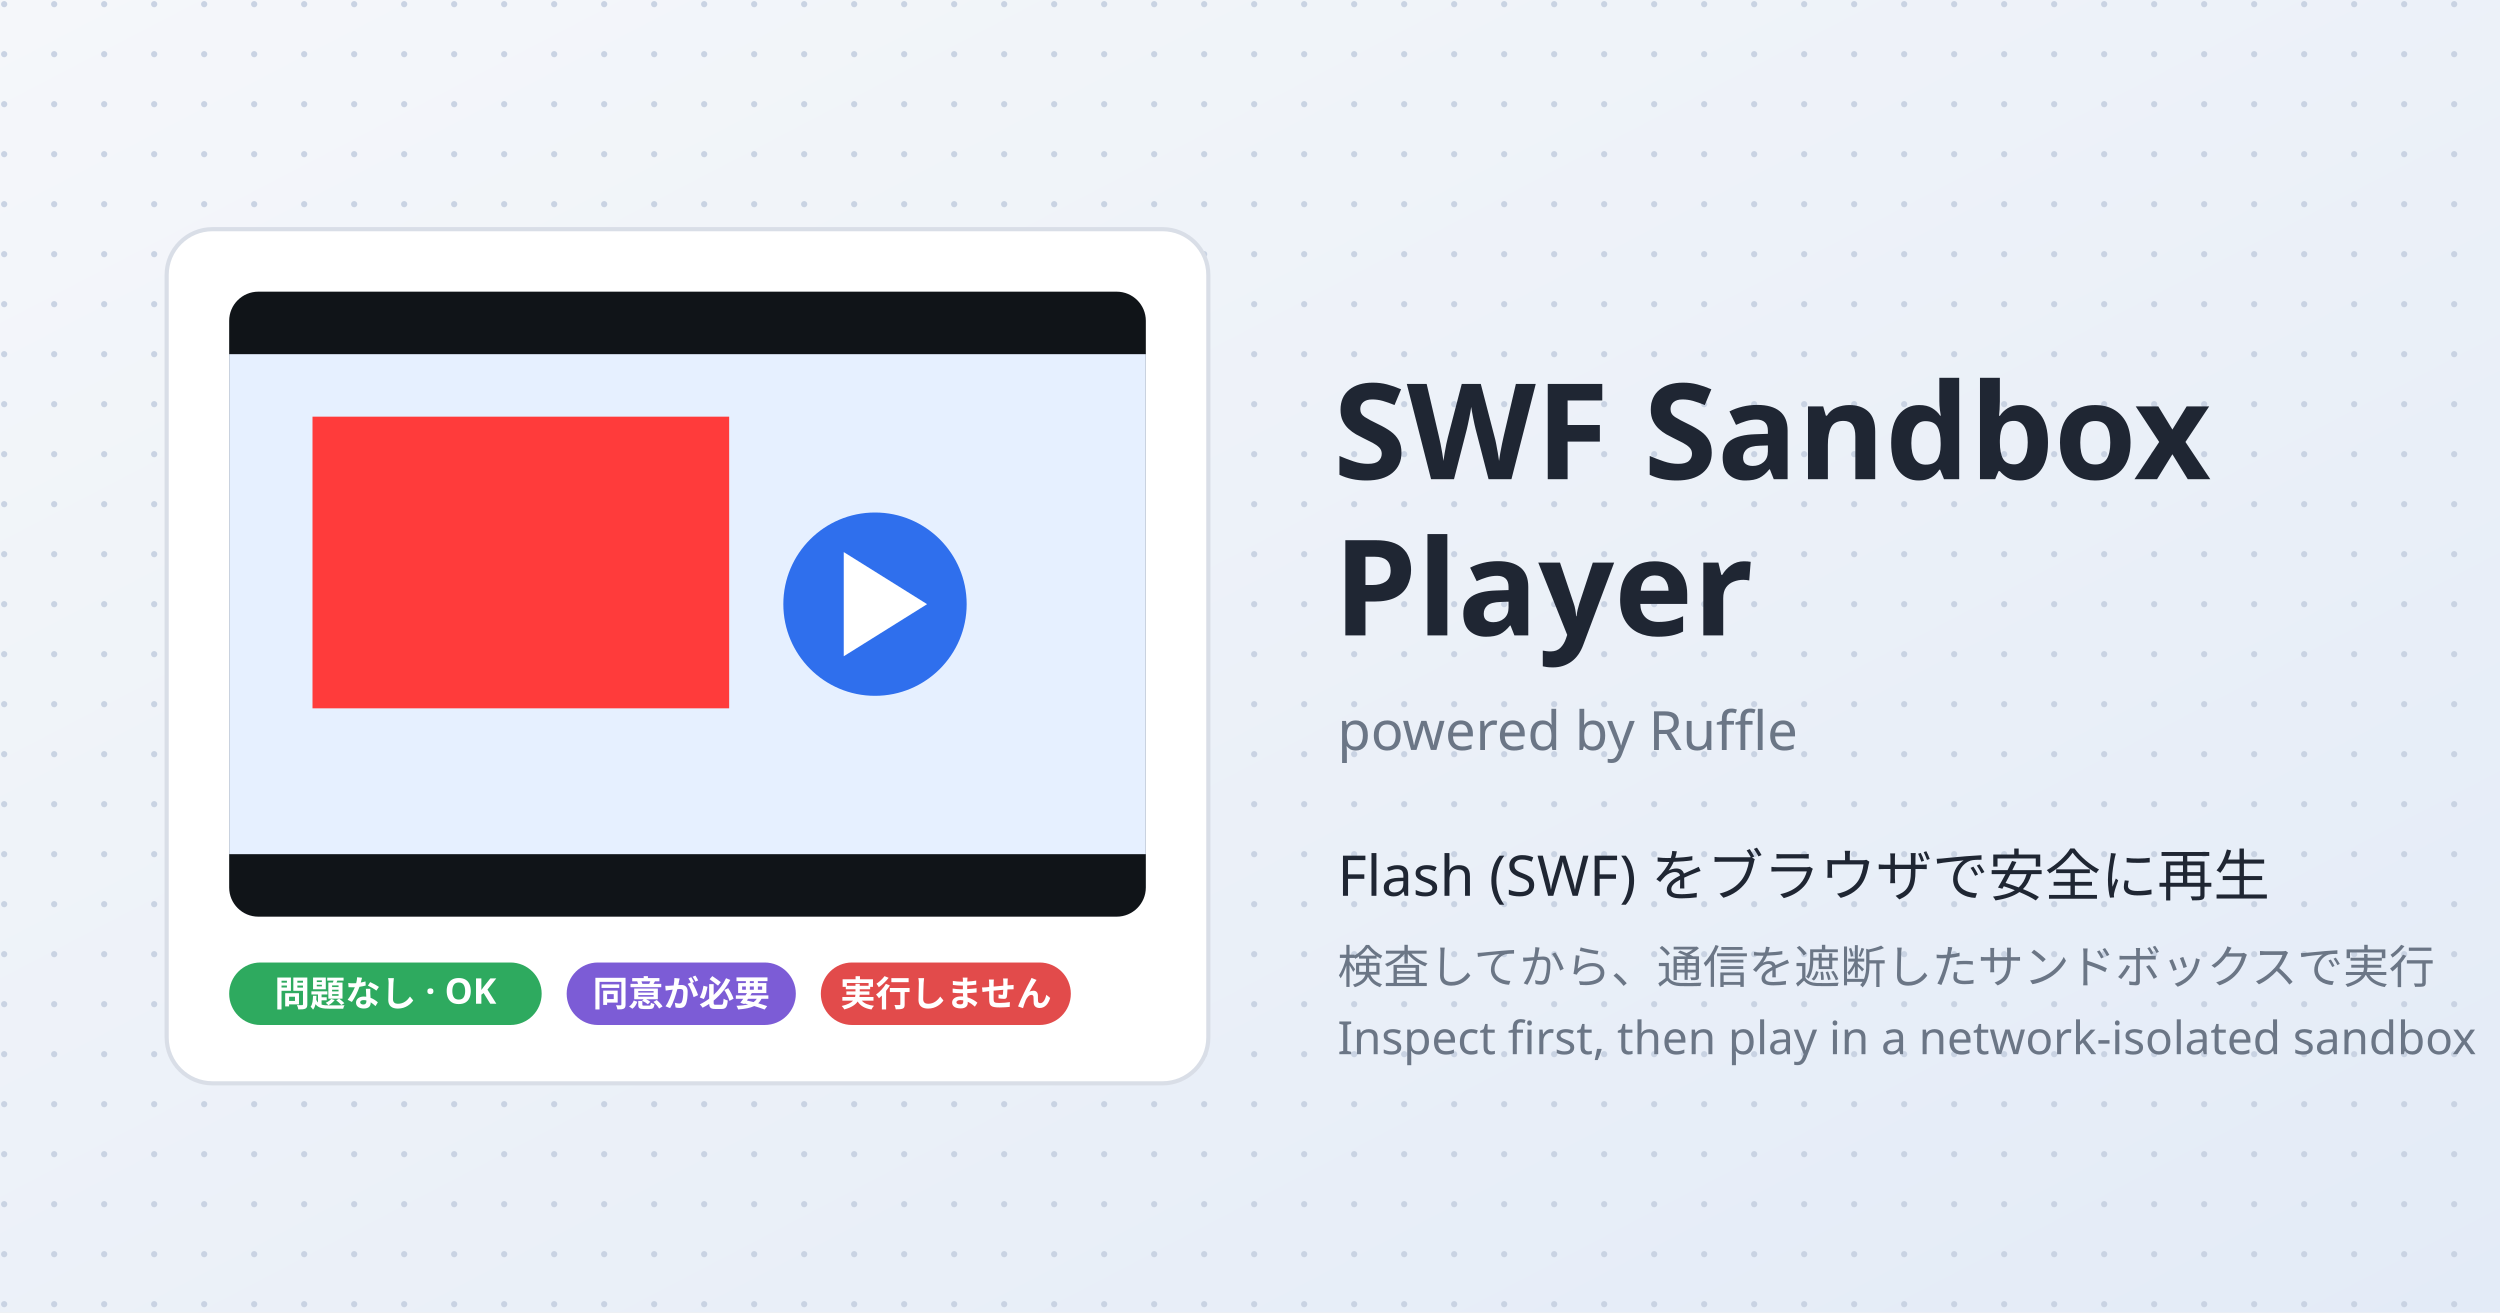
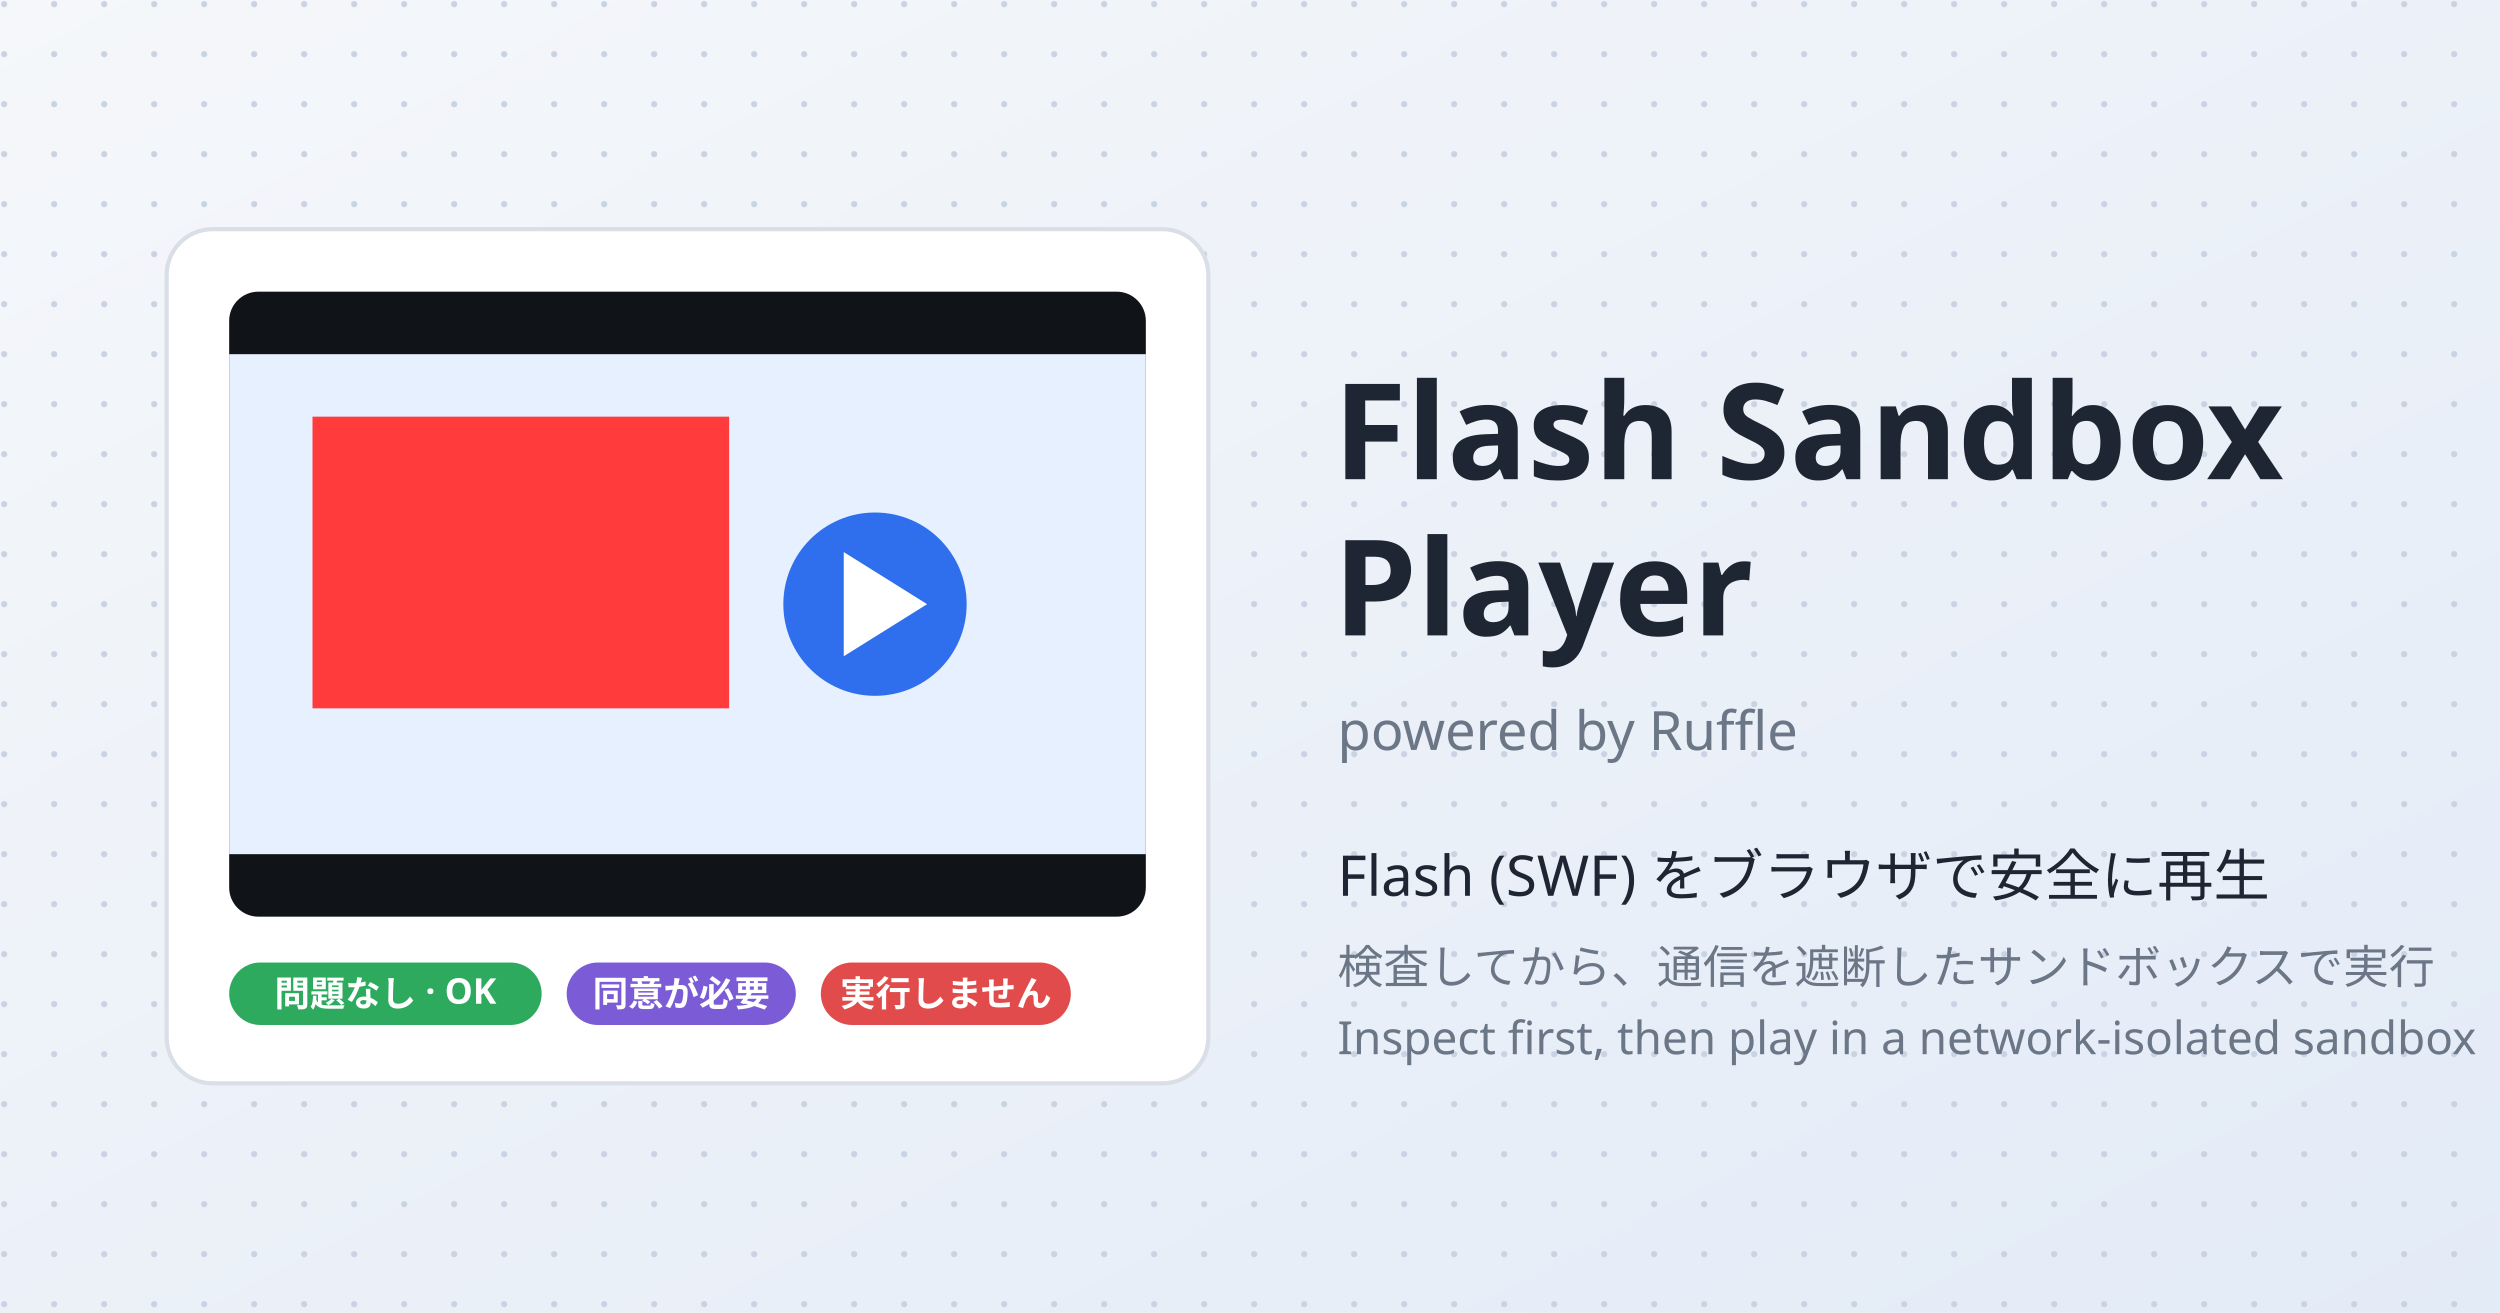
<svg xmlns="http://www.w3.org/2000/svg" width="1200" height="630" viewBox="0 0 1200 630">
  <defs>
    <linearGradient id="bg" x1="0" y1="0" x2="1" y2="1">
      <stop offset="0" stop-color="#f5f7fa" />
      <stop offset="1" stop-color="#e3ebf7" />
    </linearGradient>
    <pattern id="dots" width="24" height="24" patternUnits="userSpaceOnUse">
      <circle cx="2" cy="2" r="1.5" fill="#c9d3e3" />
    </pattern>
  </defs>
  <rect width="1200" height="630" fill="url(#bg)" />
  <rect width="1200" height="630" fill="url(#dots)" />
  <rect x="80" y="110" width="500" height="410" rx="22" fill="#ffffff" stroke="#d9dee7" stroke-width="2" />
  <rect x="110" y="140" width="440" height="300" rx="14" fill="#101418" />
  <rect x="110" y="170" width="440" height="240" fill="#e6f0ff" />
  <rect x="150" y="200" width="200" height="140" fill="#ff3b3b" />
  <circle cx="420" cy="290" r="44" fill="#2f6fed" />
  <polygon points="405,265 445,290 405,315" fill="#ffffff" />
  <rect x="110" y="462" width="150" height="30" rx="15" fill="#2eaa5f" />
  <text x="185" y="483" font-family="Segoe UI, Hiragino Sans, Noto Sans JP, sans-serif" font-size="17" font-weight="700" fill="#ffffff" text-anchor="middle">問題なし · OK</text>
  <rect x="272" y="462" width="110" height="30" rx="15" fill="#7c5cd6" />
  <text x="327" y="483" font-family="Segoe UI, Hiragino Sans, Noto Sans JP, sans-serif" font-size="17" font-weight="700" fill="#ffffff" text-anchor="middle">同意が必要</text>
  <rect x="394" y="462" width="120" height="30" rx="15" fill="#e24b4b" />
  <text x="454" y="483" font-family="Segoe UI, Hiragino Sans, Noto Sans JP, sans-serif" font-size="17" font-weight="700" fill="#ffffff" text-anchor="middle">実行しません</text>
-   <text x="640" y="230" font-family="Segoe UI, Hiragino Sans, Noto Sans JP, sans-serif" font-size="64" font-weight="700" fill="#1f2633">SWF Sandbox</text>
+   <text x="640" y="230" font-family="Segoe UI, Hiragino Sans, Noto Sans JP, sans-serif" font-size="64" font-weight="700" fill="#1f2633">Flash Sandbox</text>
  <text x="640" y="305" font-family="Segoe UI, Hiragino Sans, Noto Sans JP, sans-serif" font-size="64" font-weight="700" fill="#1f2633">Player</text>
  <text x="642" y="360" font-family="Segoe UI, Hiragino Sans, Noto Sans JP, sans-serif" font-size="26" fill="#6b7686">powered by Ruffle</text>
  <text x="642" y="430" font-family="Segoe UI, Hiragino Sans, Noto Sans JP, sans-serif" font-size="27" fill="#1f2633">Flash (SWF) をブラウザで安全に再生</text>
  <text x="642" y="472" font-family="Segoe UI, Hiragino Sans, Noto Sans JP, sans-serif" font-size="22" fill="#6b7686">検査してから、通信を遮断したサンドボックスで実行</text>
  <text x="642" y="506" font-family="Segoe UI, Hiragino Sans, Noto Sans JP, sans-serif" font-size="22" fill="#6b7686">Inspect first, then play in a network-isolated sandbox</text>
</svg>
